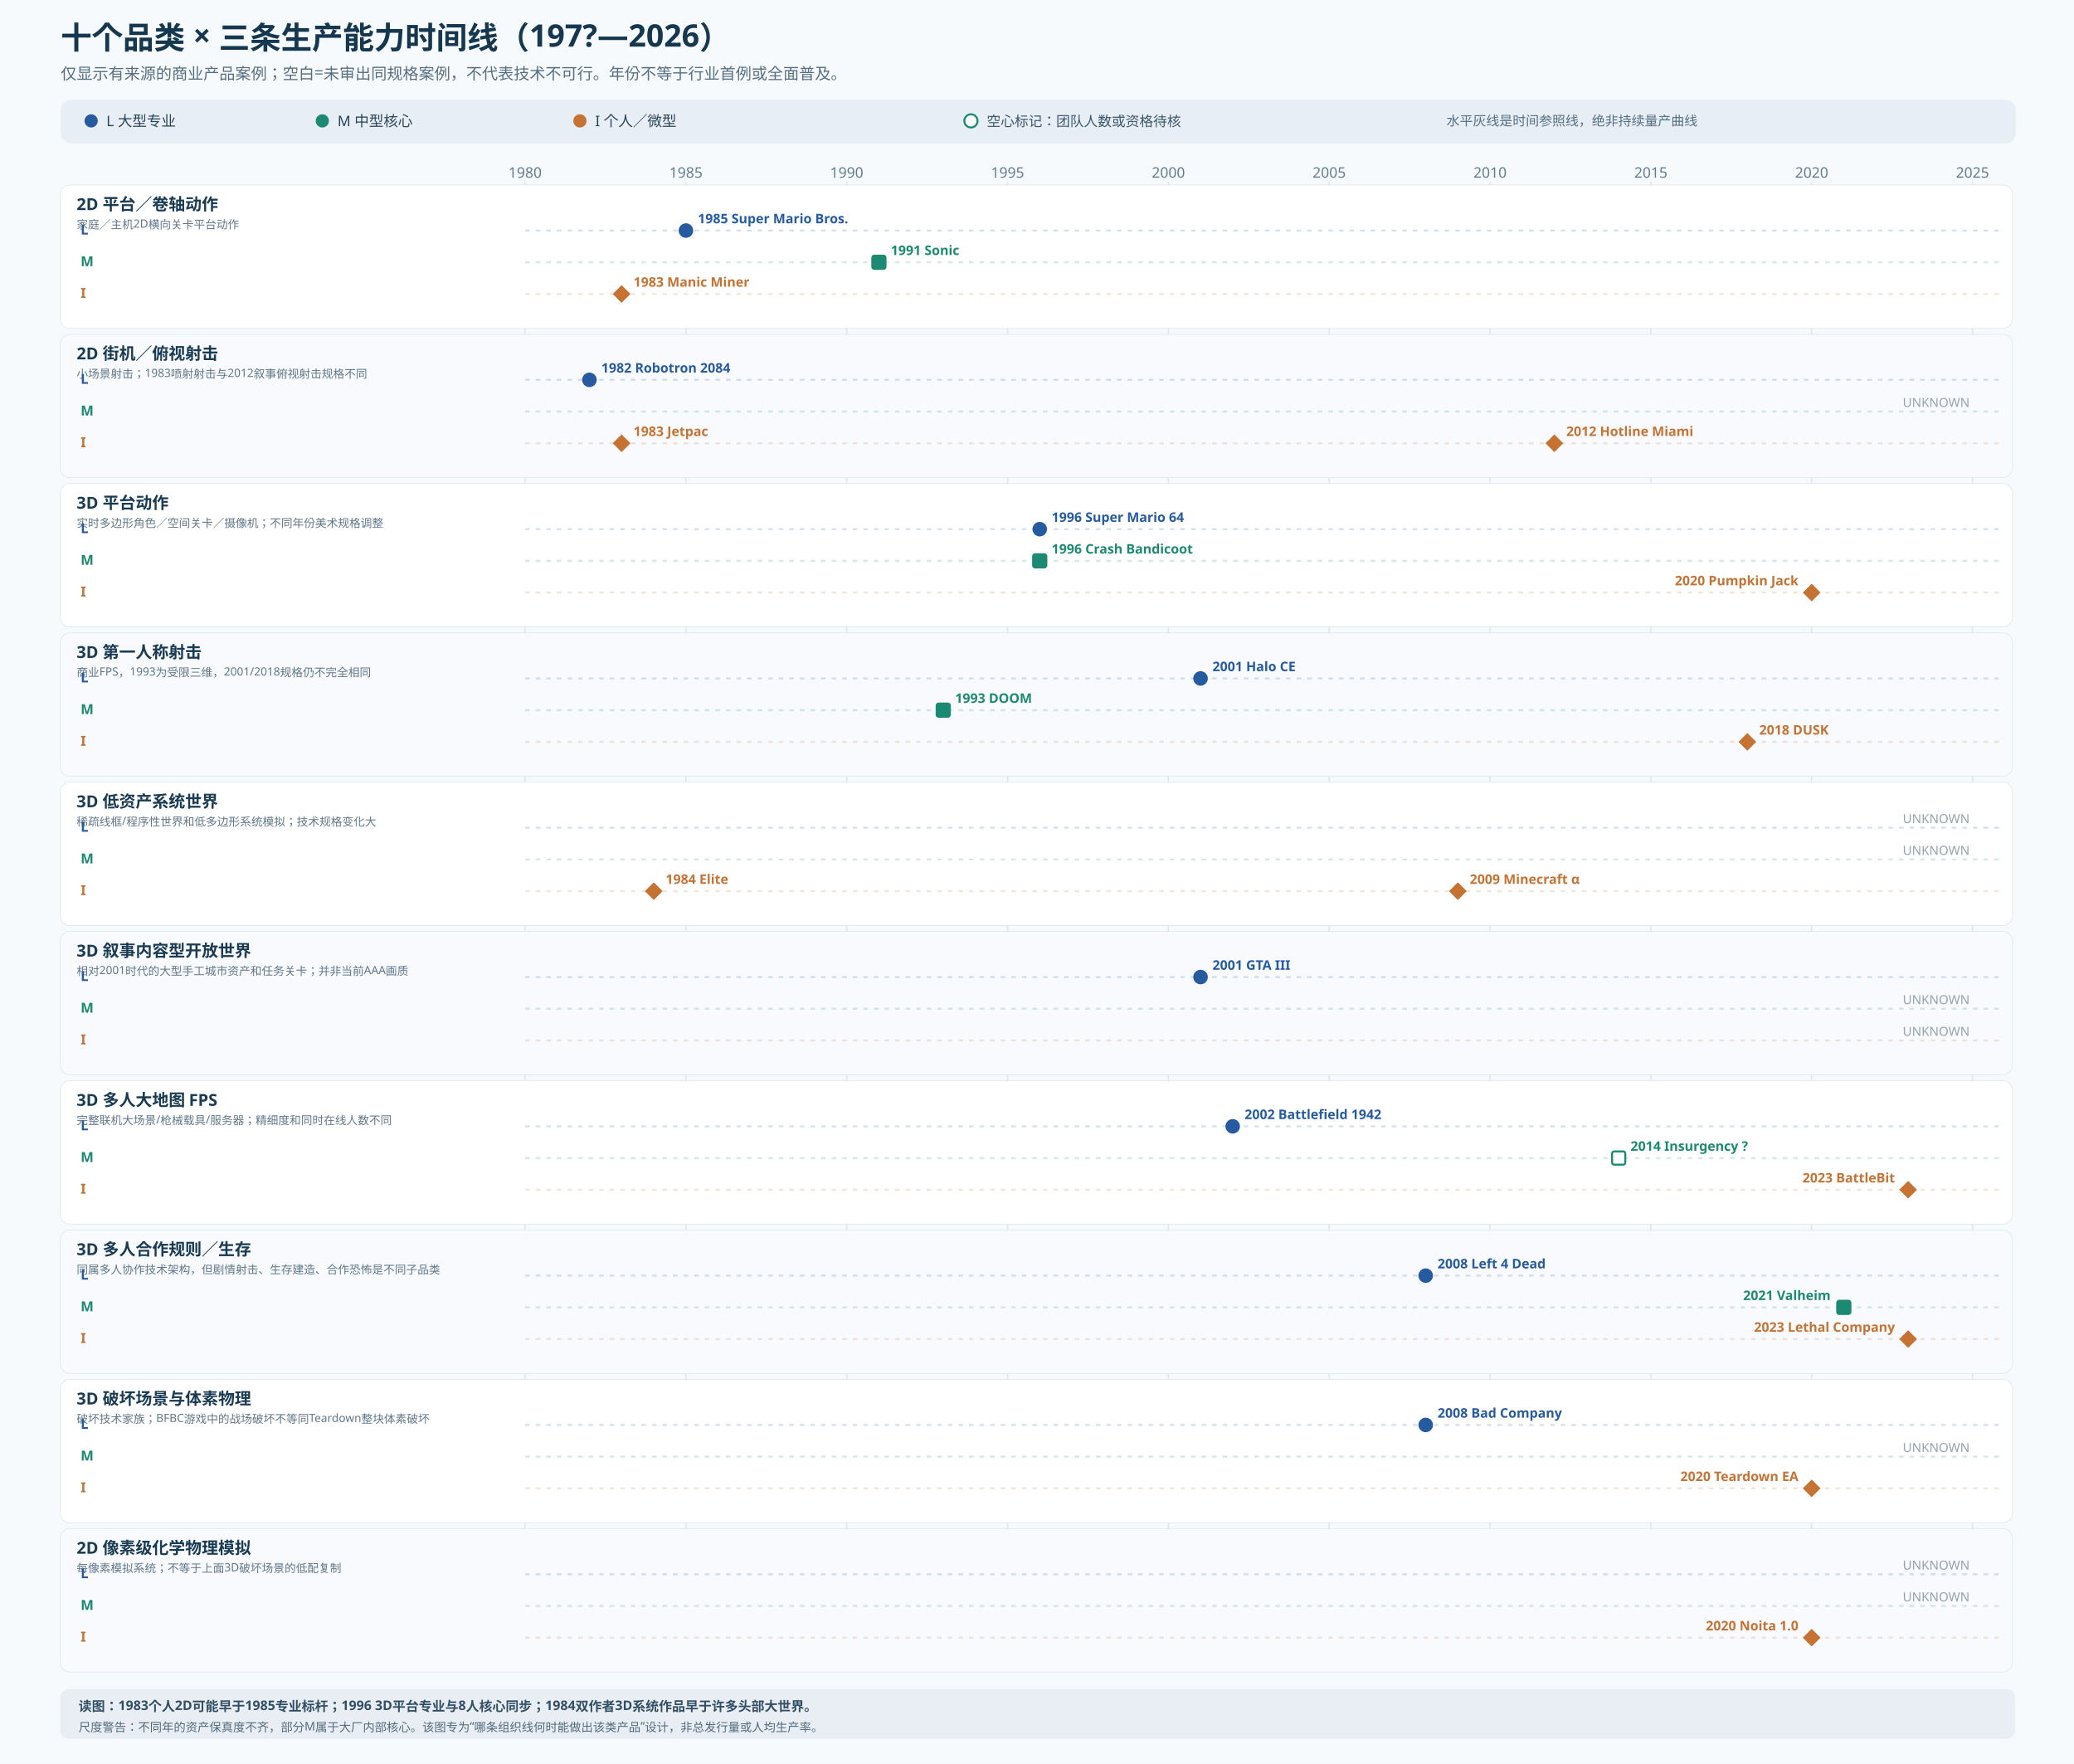
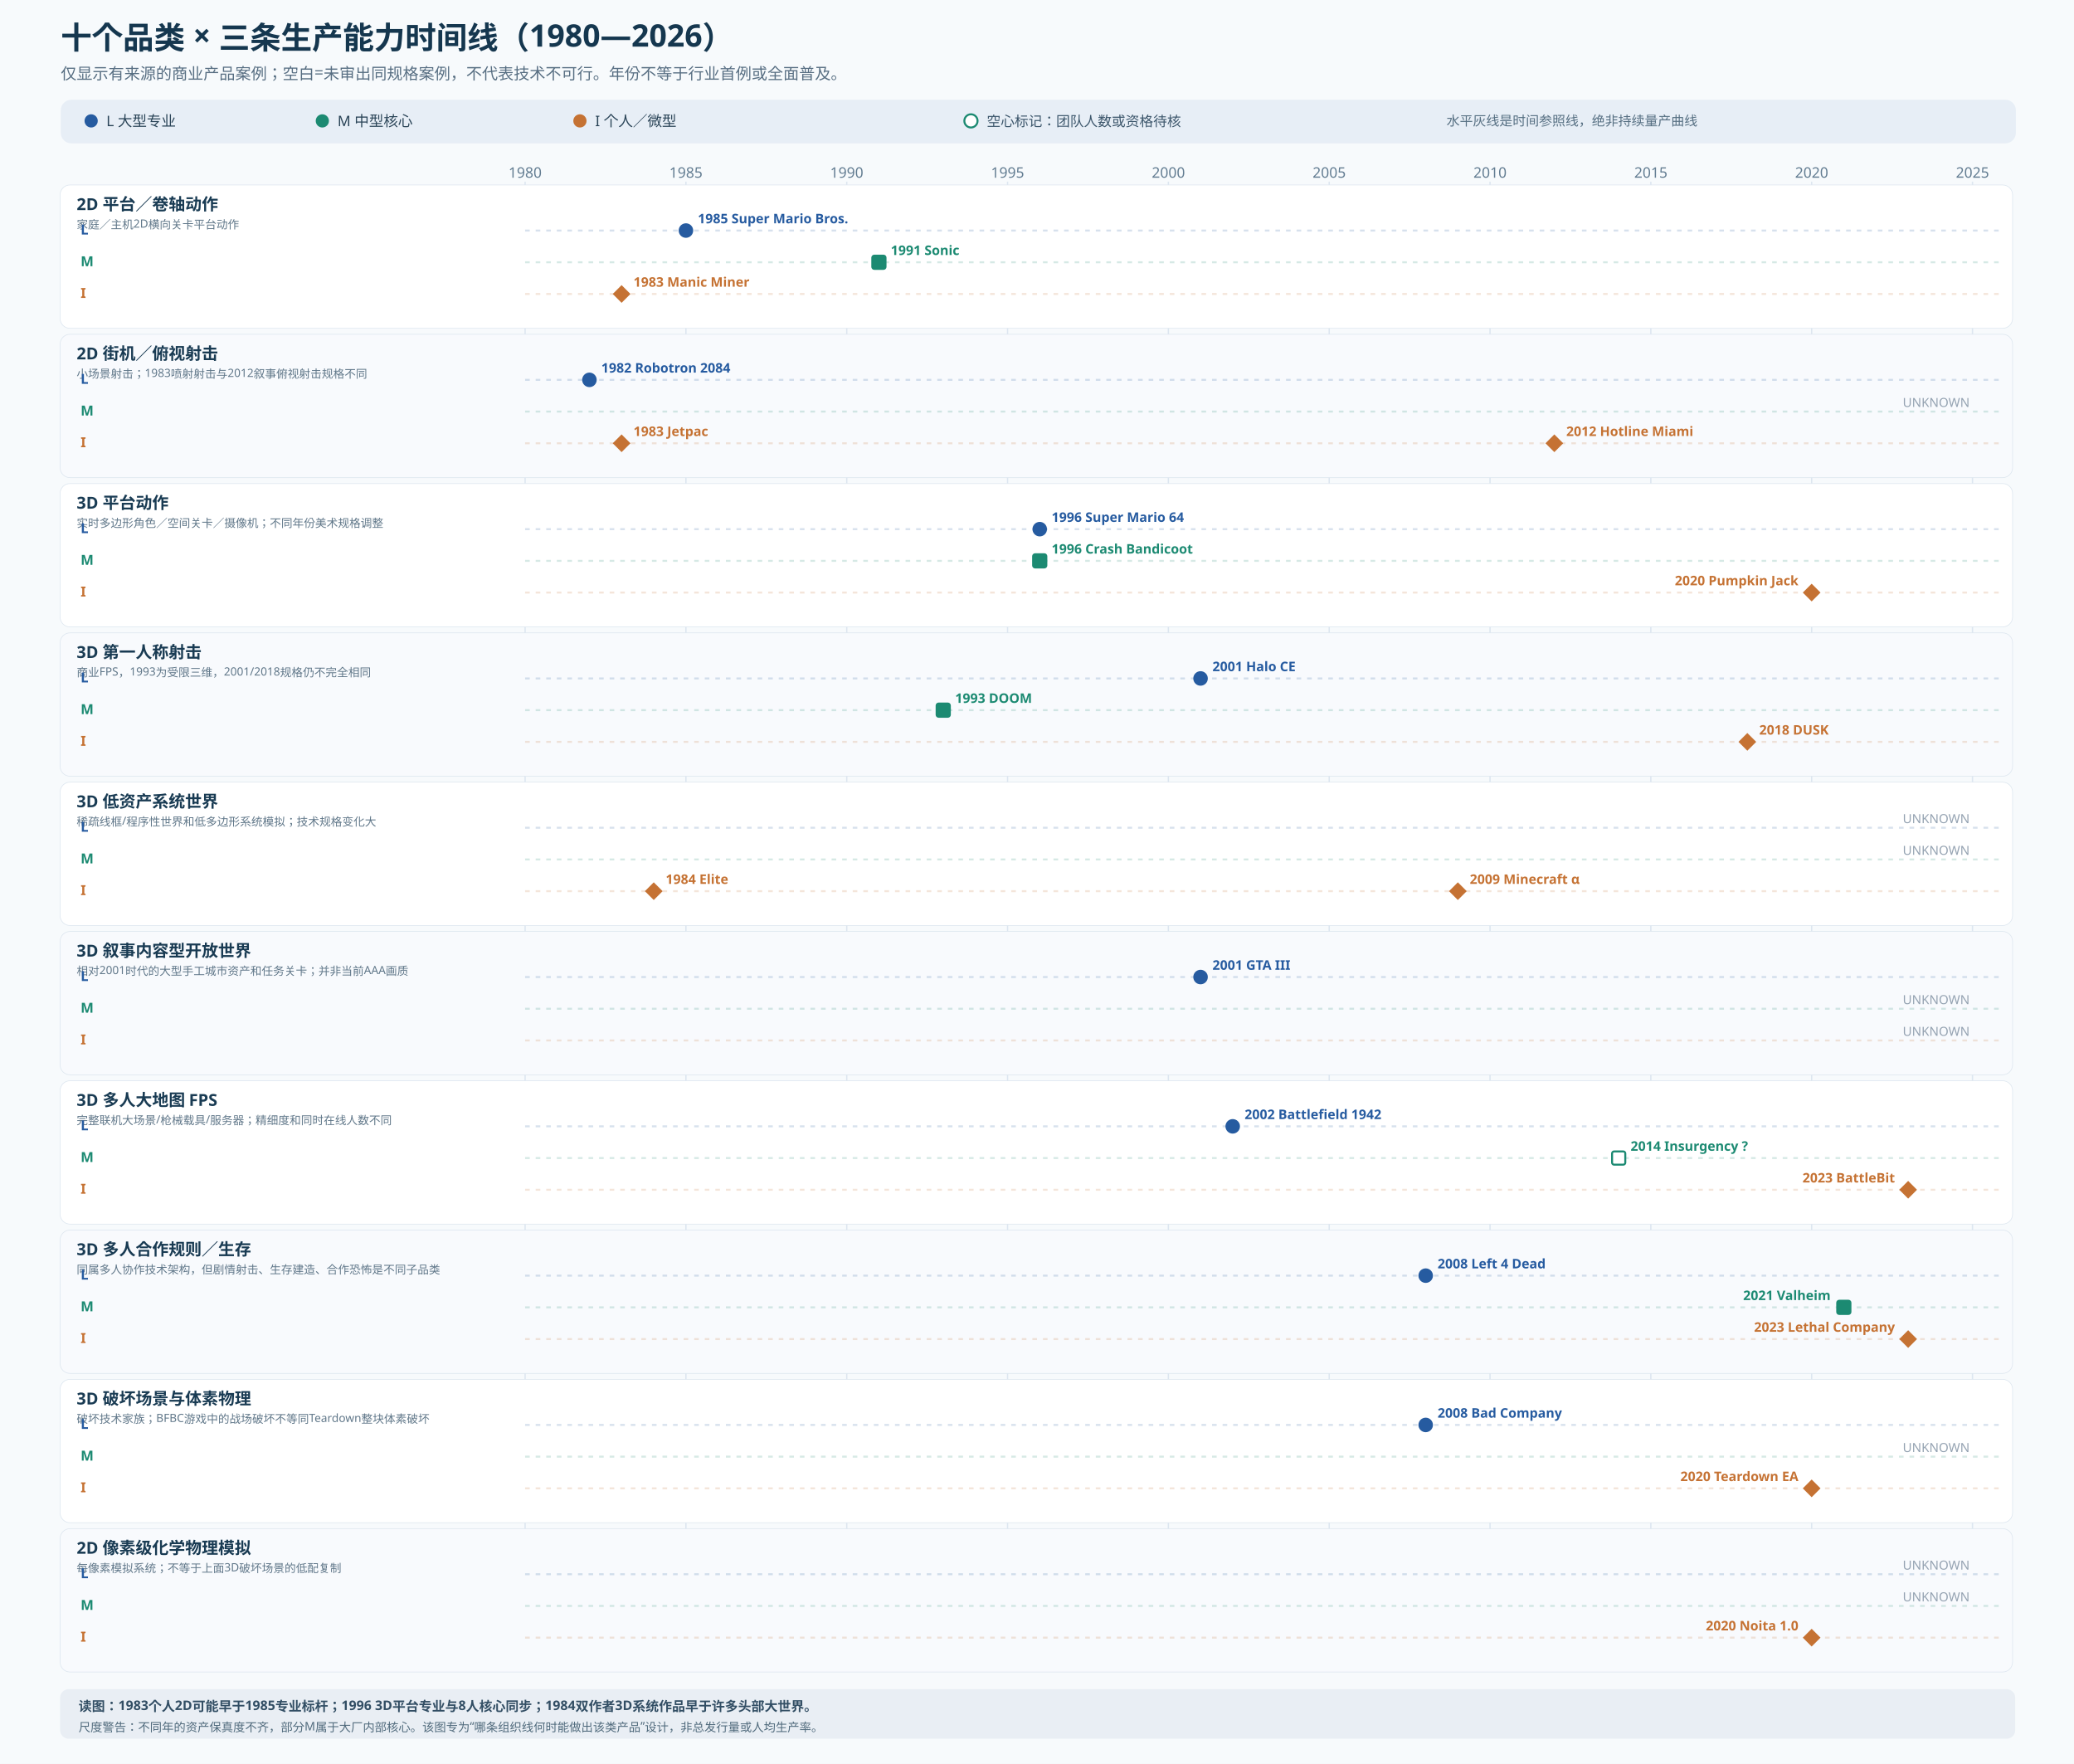
<svg xmlns="http://www.w3.org/2000/svg" width="3140" height="2670" viewBox="0 0 3140 2670">
  <rect width="3140" height="2670" fill="#F7FAFC" />
-   <text x="92" y="74" font-family="sans-serif" font-weight="750" font-size="47" fill="#15374F">十个品类 × 三条生产能力时间线（197?—2026）</text>
+   <text x="92" y="74" font-family="sans-serif" font-weight="750" font-size="47" fill="#15374F">十个品类 × 三条生产能力时间线（1980—2026）</text>
  <text x="92" y="120" font-family="sans-serif" font-size="24" fill="#576E82">仅显示有来源的商业产品案例；空白=未审出同规格案例，不代表技术不可行。年份不等于行业首例或全面普及。</text>
  <rect x="92" y="151" width="2960" height="66" rx="16" fill="#E7EEF6" />
  <circle cx="138" cy="183" r="10" fill="#265BA0" />
  <text x="161" y="191" font-family="sans-serif" font-size="22" fill="#2A4457">L 大型专业</text>
  <circle cx="488" cy="183" r="10" fill="#1C8A72" />
  <text x="511" y="191" font-family="sans-serif" font-size="22" fill="#2A4457">M 中型核心</text>
  <circle cx="878" cy="183" r="10" fill="#C57233" />
  <text x="901" y="191" font-family="sans-serif" font-size="22" fill="#2A4457">I 个人／微型</text>
  <circle cx="1470" cy="183" r="10" fill="white" stroke="#1C8A72" stroke-width="3" />
  <text x="1494" y="191" font-size="21" font-family="sans-serif" fill="#3C566B">空心标记：团队人数或资格待核</text>
  <text x="2190" y="190" font-size="20" font-family="sans-serif" fill="#566F82">水平灰线是时间参照线，绝非持续量产曲线</text>
  <line x1="795" y1="275" x2="795" y2="2505" stroke="#DDE6F0" stroke-width="2" />
  <text x="795" y="269" font-size="22" font-family="sans-serif" text-anchor="middle" fill="#627C91">1980</text>
  <line x1="1038.478" y1="275" x2="1038.478" y2="2505" stroke="#DDE6F0" stroke-width="2" />
  <text x="1038.478" y="269" font-size="22" font-family="sans-serif" text-anchor="middle" fill="#627C91">1985</text>
  <line x1="1281.957" y1="275" x2="1281.957" y2="2505" stroke="#DDE6F0" stroke-width="2" />
  <text x="1281.957" y="269" font-size="22" font-family="sans-serif" text-anchor="middle" fill="#627C91">1990</text>
  <line x1="1525.435" y1="275" x2="1525.435" y2="2505" stroke="#DDE6F0" stroke-width="2" />
  <text x="1525.435" y="269" font-size="22" font-family="sans-serif" text-anchor="middle" fill="#627C91">1995</text>
  <line x1="1768.913" y1="275" x2="1768.913" y2="2505" stroke="#DDE6F0" stroke-width="2" />
  <text x="1768.913" y="269" font-size="22" font-family="sans-serif" text-anchor="middle" fill="#627C91">2000</text>
  <line x1="2012.391" y1="275" x2="2012.391" y2="2505" stroke="#DDE6F0" stroke-width="2" />
  <text x="2012.391" y="269" font-size="22" font-family="sans-serif" text-anchor="middle" fill="#627C91">2005</text>
  <line x1="2255.87" y1="275" x2="2255.87" y2="2505" stroke="#DDE6F0" stroke-width="2" />
  <text x="2255.87" y="269" font-size="22" font-family="sans-serif" text-anchor="middle" fill="#627C91">2010</text>
  <line x1="2499.348" y1="275" x2="2499.348" y2="2505" stroke="#DDE6F0" stroke-width="2" />
  <text x="2499.348" y="269" font-size="22" font-family="sans-serif" text-anchor="middle" fill="#627C91">2015</text>
  <line x1="2742.826" y1="275" x2="2742.826" y2="2505" stroke="#DDE6F0" stroke-width="2" />
  <text x="2742.826" y="269" font-size="22" font-family="sans-serif" text-anchor="middle" fill="#627C91">2020</text>
  <line x1="2986.304" y1="275" x2="2986.304" y2="2505" stroke="#DDE6F0" stroke-width="2" />
  <text x="2986.304" y="269" font-size="22" font-family="sans-serif" text-anchor="middle" fill="#627C91">2025</text>
  <rect x="91" y="280" width="2956" height="217" rx="15" fill="#FFFFFF" stroke="#DDE6EF" />
  <text x="116" y="318" font-size="25" font-family="sans-serif" font-weight="700" fill="#193B53">2D 平台／卷轴动作</text>
  <text x="116" y="346" font-size="17.2" font-family="sans-serif" fill="#607789">家庭／主机2D横向关卡平台动作</text>
  <text x="122" y="355" font-family="sans-serif" font-size="21" fill="#265BA0" font-weight="700">L</text>
  <line x1="795" y1="349" x2="3035" y2="349" stroke="#265BA0" stroke-opacity=".18" stroke-width="3" stroke-dasharray="7 9" />
  <circle cx="1038.478" cy="349" r="10" fill="#265BA0" stroke="#265BA0" stroke-width="2" />
  <text x="1056.478" y="338" text-anchor="start" font-family="sans-serif" font-size="20" font-weight="650" fill="#265BA0">1985 Super Mario Bros.</text>
  <text x="122" y="403" font-family="sans-serif" font-size="21" fill="#1C8A72" font-weight="700">M</text>
  <line x1="795" y1="397" x2="3035" y2="397" stroke="#1C8A72" stroke-opacity=".18" stroke-width="3" stroke-dasharray="7 9" />
  <rect x="1320.652" y="387" width="20" height="20" rx="3" fill="#1C8A72" stroke="#1C8A72" stroke-width="3" />
  <text x="1348.652" y="386" text-anchor="start" font-family="sans-serif" font-size="20" font-weight="650" fill="#1C8A72">1991 Sonic</text>
  <text x="122" y="451" font-family="sans-serif" font-size="21" fill="#C57233" font-weight="700">I</text>
  <line x1="795" y1="445" x2="3035" y2="445" stroke="#C57233" stroke-opacity=".18" stroke-width="3" stroke-dasharray="7 9" />
  <polygon points="941.087,433 953.087,445 941.087,457 929.087,445" fill="#C57233" stroke="#C57233" stroke-width="2" />
  <text x="959.087" y="434" text-anchor="start" font-family="sans-serif" font-size="20" font-weight="650" fill="#C57233">1983 Manic Miner</text>
  <rect x="91" y="506" width="2956" height="217" rx="15" fill="#F8FAFD" stroke="#DDE6EF" />
  <text x="116" y="544" font-size="25" font-family="sans-serif" font-weight="700" fill="#193B53">2D 街机／俯视射击</text>
  <text x="116" y="572" font-size="17.2" font-family="sans-serif" fill="#607789">小场景射击；1983喷射射击与2012叙事俯视射击规格不同</text>
  <text x="122" y="581" font-family="sans-serif" font-size="21" fill="#265BA0" font-weight="700">L</text>
  <line x1="795" y1="575" x2="3035" y2="575" stroke="#265BA0" stroke-opacity=".18" stroke-width="3" stroke-dasharray="7 9" />
  <circle cx="892.391" cy="575" r="10" fill="#265BA0" stroke="#265BA0" stroke-width="2" />
  <text x="910.391" y="564" text-anchor="start" font-family="sans-serif" font-size="20" font-weight="650" fill="#265BA0">1982 Robotron 2084</text>
  <text x="122" y="629" font-family="sans-serif" font-size="21" fill="#1C8A72" font-weight="700">M</text>
  <line x1="795" y1="623" x2="3035" y2="623" stroke="#1C8A72" stroke-opacity=".18" stroke-width="3" stroke-dasharray="7 9" />
  <text x="2982" y="616" text-anchor="end" font-family="sans-serif" font-size="19" fill="#94A2B1">UNKNOWN</text>
  <text x="122" y="677" font-family="sans-serif" font-size="21" fill="#C57233" font-weight="700">I</text>
  <line x1="795" y1="671" x2="3035" y2="671" stroke="#C57233" stroke-opacity=".18" stroke-width="3" stroke-dasharray="7 9" />
  <polygon points="941.087,659 953.087,671 941.087,683 929.087,671" fill="#C57233" stroke="#C57233" stroke-width="2" />
  <text x="959.087" y="660" text-anchor="start" font-family="sans-serif" font-size="20" font-weight="650" fill="#C57233">1983 Jetpac</text>
  <polygon points="2353.261,659 2365.261,671 2353.261,683 2341.261,671" fill="#C57233" stroke="#C57233" stroke-width="2" />
  <text x="2371.261" y="660" text-anchor="start" font-family="sans-serif" font-size="20" font-weight="650" fill="#C57233">2012 Hotline Miami</text>
  <rect x="91" y="732" width="2956" height="217" rx="15" fill="#FFFFFF" stroke="#DDE6EF" />
  <text x="116" y="770" font-size="25" font-family="sans-serif" font-weight="700" fill="#193B53">3D 平台动作</text>
  <text x="116" y="798" font-size="17.2" font-family="sans-serif" fill="#607789">实时多边形角色／空间关卡／摄像机；不同年份美术规格调整</text>
  <text x="122" y="807" font-family="sans-serif" font-size="21" fill="#265BA0" font-weight="700">L</text>
  <line x1="795" y1="801" x2="3035" y2="801" stroke="#265BA0" stroke-opacity=".18" stroke-width="3" stroke-dasharray="7 9" />
  <circle cx="1574.13" cy="801" r="10" fill="#265BA0" stroke="#265BA0" stroke-width="2" />
  <text x="1592.13" y="790" text-anchor="start" font-family="sans-serif" font-size="20" font-weight="650" fill="#265BA0">1996 Super Mario 64</text>
  <text x="122" y="855" font-family="sans-serif" font-size="21" fill="#1C8A72" font-weight="700">M</text>
  <line x1="795" y1="849" x2="3035" y2="849" stroke="#1C8A72" stroke-opacity=".18" stroke-width="3" stroke-dasharray="7 9" />
  <rect x="1564.13" y="839" width="20" height="20" rx="3" fill="#1C8A72" stroke="#1C8A72" stroke-width="3" />
  <text x="1592.13" y="838" text-anchor="start" font-family="sans-serif" font-size="20" font-weight="650" fill="#1C8A72">1996 Crash Bandicoot</text>
  <text x="122" y="903" font-family="sans-serif" font-size="21" fill="#C57233" font-weight="700">I</text>
  <line x1="795" y1="897" x2="3035" y2="897" stroke="#C57233" stroke-opacity=".18" stroke-width="3" stroke-dasharray="7 9" />
  <polygon points="2742.826,885 2754.826,897 2742.826,909 2730.826,897" fill="#C57233" stroke="#C57233" stroke-width="2" />
  <text x="2722.826" y="886" text-anchor="end" font-family="sans-serif" font-size="20" font-weight="650" fill="#C57233">2020 Pumpkin Jack</text>
  <rect x="91" y="958" width="2956" height="217" rx="15" fill="#F8FAFD" stroke="#DDE6EF" />
  <text x="116" y="996" font-size="25" font-family="sans-serif" font-weight="700" fill="#193B53">3D 第一人称射击</text>
  <text x="116" y="1024" font-size="17.2" font-family="sans-serif" fill="#607789">商业FPS，1993为受限三维，2001/2018规格仍不完全相同</text>
  <text x="122" y="1033" font-family="sans-serif" font-size="21" fill="#265BA0" font-weight="700">L</text>
  <line x1="795" y1="1027" x2="3035" y2="1027" stroke="#265BA0" stroke-opacity=".18" stroke-width="3" stroke-dasharray="7 9" />
  <circle cx="1817.609" cy="1027" r="10" fill="#265BA0" stroke="#265BA0" stroke-width="2" />
  <text x="1835.609" y="1016" text-anchor="start" font-family="sans-serif" font-size="20" font-weight="650" fill="#265BA0">2001 Halo CE</text>
  <text x="122" y="1081" font-family="sans-serif" font-size="21" fill="#1C8A72" font-weight="700">M</text>
  <line x1="795" y1="1075" x2="3035" y2="1075" stroke="#1C8A72" stroke-opacity=".18" stroke-width="3" stroke-dasharray="7 9" />
  <rect x="1418.043" y="1065" width="20" height="20" rx="3" fill="#1C8A72" stroke="#1C8A72" stroke-width="3" />
  <text x="1446.043" y="1064" text-anchor="start" font-family="sans-serif" font-size="20" font-weight="650" fill="#1C8A72">1993 DOOM</text>
  <text x="122" y="1129" font-family="sans-serif" font-size="21" fill="#C57233" font-weight="700">I</text>
  <line x1="795" y1="1123" x2="3035" y2="1123" stroke="#C57233" stroke-opacity=".18" stroke-width="3" stroke-dasharray="7 9" />
  <polygon points="2645.435,1111 2657.435,1123 2645.435,1135 2633.435,1123" fill="#C57233" stroke="#C57233" stroke-width="2" />
  <text x="2663.435" y="1112" text-anchor="start" font-family="sans-serif" font-size="20" font-weight="650" fill="#C57233">2018 DUSK</text>
  <rect x="91" y="1184" width="2956" height="217" rx="15" fill="#FFFFFF" stroke="#DDE6EF" />
  <text x="116" y="1222" font-size="25" font-family="sans-serif" font-weight="700" fill="#193B53">3D 低资产系统世界</text>
  <text x="116" y="1250" font-size="17.2" font-family="sans-serif" fill="#607789">稀疏线框/程序性世界和低多边形系统模拟；技术规格变化大</text>
  <text x="122" y="1259" font-family="sans-serif" font-size="21" fill="#265BA0" font-weight="700">L</text>
  <line x1="795" y1="1253" x2="3035" y2="1253" stroke="#265BA0" stroke-opacity=".18" stroke-width="3" stroke-dasharray="7 9" />
  <text x="2982" y="1246" text-anchor="end" font-family="sans-serif" font-size="19" fill="#94A2B1">UNKNOWN</text>
  <text x="122" y="1307" font-family="sans-serif" font-size="21" fill="#1C8A72" font-weight="700">M</text>
  <line x1="795" y1="1301" x2="3035" y2="1301" stroke="#1C8A72" stroke-opacity=".18" stroke-width="3" stroke-dasharray="7 9" />
  <text x="2982" y="1294" text-anchor="end" font-family="sans-serif" font-size="19" fill="#94A2B1">UNKNOWN</text>
  <text x="122" y="1355" font-family="sans-serif" font-size="21" fill="#C57233" font-weight="700">I</text>
  <line x1="795" y1="1349" x2="3035" y2="1349" stroke="#C57233" stroke-opacity=".18" stroke-width="3" stroke-dasharray="7 9" />
  <polygon points="989.783,1337 1001.783,1349 989.783,1361 977.783,1349" fill="#C57233" stroke="#C57233" stroke-width="2" />
  <text x="1007.783" y="1338" text-anchor="start" font-family="sans-serif" font-size="20" font-weight="650" fill="#C57233">1984 Elite</text>
  <polygon points="2207.174,1337 2219.174,1349 2207.174,1361 2195.174,1349" fill="#C57233" stroke="#C57233" stroke-width="2" />
  <text x="2225.174" y="1338" text-anchor="start" font-family="sans-serif" font-size="20" font-weight="650" fill="#C57233">2009 Minecraft α</text>
  <rect x="91" y="1410" width="2956" height="217" rx="15" fill="#F8FAFD" stroke="#DDE6EF" />
  <text x="116" y="1448" font-size="25" font-family="sans-serif" font-weight="700" fill="#193B53">3D 叙事内容型开放世界</text>
  <text x="116" y="1476" font-size="17.2" font-family="sans-serif" fill="#607789">相对2001时代的大型手工城市资产和任务关卡；并非当前AAA画质</text>
  <text x="122" y="1485" font-family="sans-serif" font-size="21" fill="#265BA0" font-weight="700">L</text>
  <line x1="795" y1="1479" x2="3035" y2="1479" stroke="#265BA0" stroke-opacity=".18" stroke-width="3" stroke-dasharray="7 9" />
  <circle cx="1817.609" cy="1479" r="10" fill="#265BA0" stroke="#265BA0" stroke-width="2" />
  <text x="1835.609" y="1468" text-anchor="start" font-family="sans-serif" font-size="20" font-weight="650" fill="#265BA0">2001 GTA III</text>
  <text x="122" y="1533" font-family="sans-serif" font-size="21" fill="#1C8A72" font-weight="700">M</text>
  <line x1="795" y1="1527" x2="3035" y2="1527" stroke="#1C8A72" stroke-opacity=".18" stroke-width="3" stroke-dasharray="7 9" />
  <text x="2982" y="1520" text-anchor="end" font-family="sans-serif" font-size="19" fill="#94A2B1">UNKNOWN</text>
  <text x="122" y="1581" font-family="sans-serif" font-size="21" fill="#C57233" font-weight="700">I</text>
  <line x1="795" y1="1575" x2="3035" y2="1575" stroke="#C57233" stroke-opacity=".18" stroke-width="3" stroke-dasharray="7 9" />
  <text x="2982" y="1568" text-anchor="end" font-family="sans-serif" font-size="19" fill="#94A2B1">UNKNOWN</text>
  <rect x="91" y="1636" width="2956" height="217" rx="15" fill="#FFFFFF" stroke="#DDE6EF" />
  <text x="116" y="1674" font-size="25" font-family="sans-serif" font-weight="700" fill="#193B53">3D 多人大地图 FPS</text>
  <text x="116" y="1702" font-size="17.2" font-family="sans-serif" fill="#607789">完整联机大场景/枪械载具/服务器；精细度和同时在线人数不同</text>
  <text x="122" y="1711" font-family="sans-serif" font-size="21" fill="#265BA0" font-weight="700">L</text>
  <line x1="795" y1="1705" x2="3035" y2="1705" stroke="#265BA0" stroke-opacity=".18" stroke-width="3" stroke-dasharray="7 9" />
  <circle cx="1866.304" cy="1705" r="10" fill="#265BA0" stroke="#265BA0" stroke-width="2" />
  <text x="1884.304" y="1694" text-anchor="start" font-family="sans-serif" font-size="20" font-weight="650" fill="#265BA0">2002 Battlefield 1942</text>
  <text x="122" y="1759" font-family="sans-serif" font-size="21" fill="#1C8A72" font-weight="700">M</text>
  <line x1="795" y1="1753" x2="3035" y2="1753" stroke="#1C8A72" stroke-opacity=".18" stroke-width="3" stroke-dasharray="7 9" />
  <rect x="2440.652" y="1743" width="20" height="20" rx="3" fill="white" stroke="#1C8A72" stroke-width="3" />
  <text x="2468.652" y="1742" text-anchor="start" font-family="sans-serif" font-size="20" font-weight="650" fill="#1C8A72">2014 Insurgency ?</text>
  <text x="122" y="1807" font-family="sans-serif" font-size="21" fill="#C57233" font-weight="700">I</text>
  <line x1="795" y1="1801" x2="3035" y2="1801" stroke="#C57233" stroke-opacity=".18" stroke-width="3" stroke-dasharray="7 9" />
  <polygon points="2888.913,1789 2900.913,1801 2888.913,1813 2876.913,1801" fill="#C57233" stroke="#C57233" stroke-width="2" />
  <text x="2868.913" y="1790" text-anchor="end" font-family="sans-serif" font-size="20" font-weight="650" fill="#C57233">2023 BattleBit</text>
  <rect x="91" y="1862" width="2956" height="217" rx="15" fill="#F8FAFD" stroke="#DDE6EF" />
  <text x="116" y="1900" font-size="25" font-family="sans-serif" font-weight="700" fill="#193B53">3D 多人合作规则／生存</text>
  <text x="116" y="1928" font-size="17.2" font-family="sans-serif" fill="#607789">同属多人协作技术架构，但剧情射击、生存建造、合作恐怖是不同子品类</text>
  <text x="122" y="1937" font-family="sans-serif" font-size="21" fill="#265BA0" font-weight="700">L</text>
  <line x1="795" y1="1931" x2="3035" y2="1931" stroke="#265BA0" stroke-opacity=".18" stroke-width="3" stroke-dasharray="7 9" />
  <circle cx="2158.478" cy="1931" r="10" fill="#265BA0" stroke="#265BA0" stroke-width="2" />
  <text x="2176.478" y="1920" text-anchor="start" font-family="sans-serif" font-size="20" font-weight="650" fill="#265BA0">2008 Left 4 Dead</text>
  <text x="122" y="1985" font-family="sans-serif" font-size="21" fill="#1C8A72" font-weight="700">M</text>
  <line x1="795" y1="1979" x2="3035" y2="1979" stroke="#1C8A72" stroke-opacity=".18" stroke-width="3" stroke-dasharray="7 9" />
  <rect x="2781.522" y="1969" width="20" height="20" rx="3" fill="#1C8A72" stroke="#1C8A72" stroke-width="3" />
  <text x="2771.522" y="1968" text-anchor="end" font-family="sans-serif" font-size="20" font-weight="650" fill="#1C8A72">2021 Valheim</text>
  <text x="122" y="2033" font-family="sans-serif" font-size="21" fill="#C57233" font-weight="700">I</text>
  <line x1="795" y1="2027" x2="3035" y2="2027" stroke="#C57233" stroke-opacity=".18" stroke-width="3" stroke-dasharray="7 9" />
  <polygon points="2888.913,2015 2900.913,2027 2888.913,2039 2876.913,2027" fill="#C57233" stroke="#C57233" stroke-width="2" />
  <text x="2868.913" y="2016" text-anchor="end" font-family="sans-serif" font-size="20" font-weight="650" fill="#C57233">2023 Lethal Company</text>
  <rect x="91" y="2088" width="2956" height="217" rx="15" fill="#FFFFFF" stroke="#DDE6EF" />
  <text x="116" y="2126" font-size="25" font-family="sans-serif" font-weight="700" fill="#193B53">3D 破坏场景与体素物理</text>
  <text x="116" y="2154" font-size="17.2" font-family="sans-serif" fill="#607789">破坏技术家族；BFBC游戏中的战场破坏不等同Teardown整块体素破坏</text>
  <text x="122" y="2163" font-family="sans-serif" font-size="21" fill="#265BA0" font-weight="700">L</text>
  <line x1="795" y1="2157" x2="3035" y2="2157" stroke="#265BA0" stroke-opacity=".18" stroke-width="3" stroke-dasharray="7 9" />
  <circle cx="2158.478" cy="2157" r="10" fill="#265BA0" stroke="#265BA0" stroke-width="2" />
  <text x="2176.478" y="2146" text-anchor="start" font-family="sans-serif" font-size="20" font-weight="650" fill="#265BA0">2008 Bad Company</text>
  <text x="122" y="2211" font-family="sans-serif" font-size="21" fill="#1C8A72" font-weight="700">M</text>
  <line x1="795" y1="2205" x2="3035" y2="2205" stroke="#1C8A72" stroke-opacity=".18" stroke-width="3" stroke-dasharray="7 9" />
  <text x="2982" y="2198" text-anchor="end" font-family="sans-serif" font-size="19" fill="#94A2B1">UNKNOWN</text>
  <text x="122" y="2259" font-family="sans-serif" font-size="21" fill="#C57233" font-weight="700">I</text>
  <line x1="795" y1="2253" x2="3035" y2="2253" stroke="#C57233" stroke-opacity=".18" stroke-width="3" stroke-dasharray="7 9" />
  <polygon points="2742.826,2241 2754.826,2253 2742.826,2265 2730.826,2253" fill="#C57233" stroke="#C57233" stroke-width="2" />
  <text x="2722.826" y="2242" text-anchor="end" font-family="sans-serif" font-size="20" font-weight="650" fill="#C57233">2020 Teardown EA</text>
  <rect x="91" y="2314" width="2956" height="217" rx="15" fill="#F8FAFD" stroke="#DDE6EF" />
  <text x="116" y="2352" font-size="25" font-family="sans-serif" font-weight="700" fill="#193B53">2D 像素级化学物理模拟</text>
  <text x="116" y="2380" font-size="17.2" font-family="sans-serif" fill="#607789">每像素模拟系统；不等于上面3D破坏场景的低配复制</text>
  <text x="122" y="2389" font-family="sans-serif" font-size="21" fill="#265BA0" font-weight="700">L</text>
  <line x1="795" y1="2383" x2="3035" y2="2383" stroke="#265BA0" stroke-opacity=".18" stroke-width="3" stroke-dasharray="7 9" />
  <text x="2982" y="2376" text-anchor="end" font-family="sans-serif" font-size="19" fill="#94A2B1">UNKNOWN</text>
  <text x="122" y="2437" font-family="sans-serif" font-size="21" fill="#1C8A72" font-weight="700">M</text>
  <line x1="795" y1="2431" x2="3035" y2="2431" stroke="#1C8A72" stroke-opacity=".18" stroke-width="3" stroke-dasharray="7 9" />
  <text x="2982" y="2424" text-anchor="end" font-family="sans-serif" font-size="19" fill="#94A2B1">UNKNOWN</text>
  <text x="122" y="2485" font-family="sans-serif" font-size="21" fill="#C57233" font-weight="700">I</text>
  <line x1="795" y1="2479" x2="3035" y2="2479" stroke="#C57233" stroke-opacity=".18" stroke-width="3" stroke-dasharray="7 9" />
  <polygon points="2742.826,2467 2754.826,2479 2742.826,2491 2730.826,2479" fill="#C57233" stroke="#C57233" stroke-width="2" />
  <text x="2722.826" y="2468" text-anchor="end" font-family="sans-serif" font-size="20" font-weight="650" fill="#C57233">2020 Noita 1.0</text>
  <rect x="91" y="2557" width="2960" height="75" rx="13" fill="#E9EEF4" />
  <text x="119" y="2590" font-size="20" font-family="sans-serif" fill="#324E64" font-weight="700">读图：1983个人2D可能早于1985专业标杆；1996 3D平台专业与8人核心同步；1984双作者3D系统作品早于许多头部大世界。</text>
  <text x="119" y="2621" font-size="18" font-family="sans-serif" fill="#506A7C">尺度警告：不同年的资产保真度不齐，部分M属于大厂内部核心。该图专为“哪条组织线何时能做出该类产品”设计，非总发行量或人均生产率。</text>
</svg>
